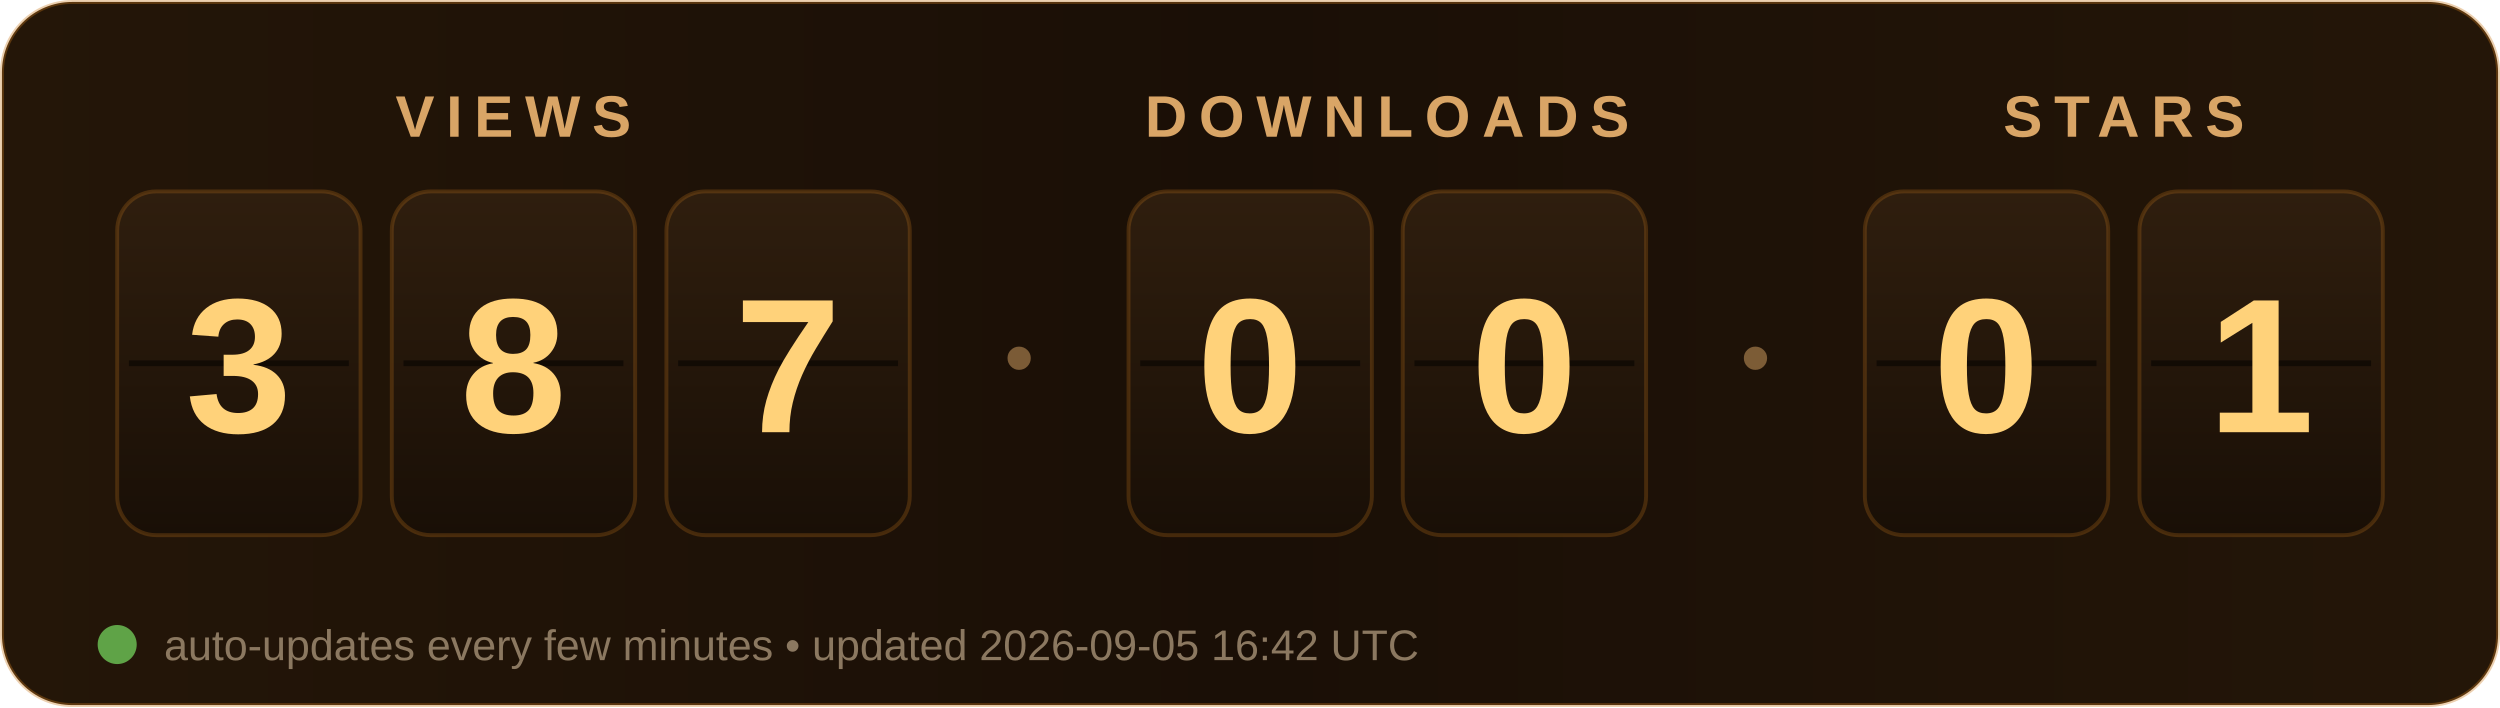
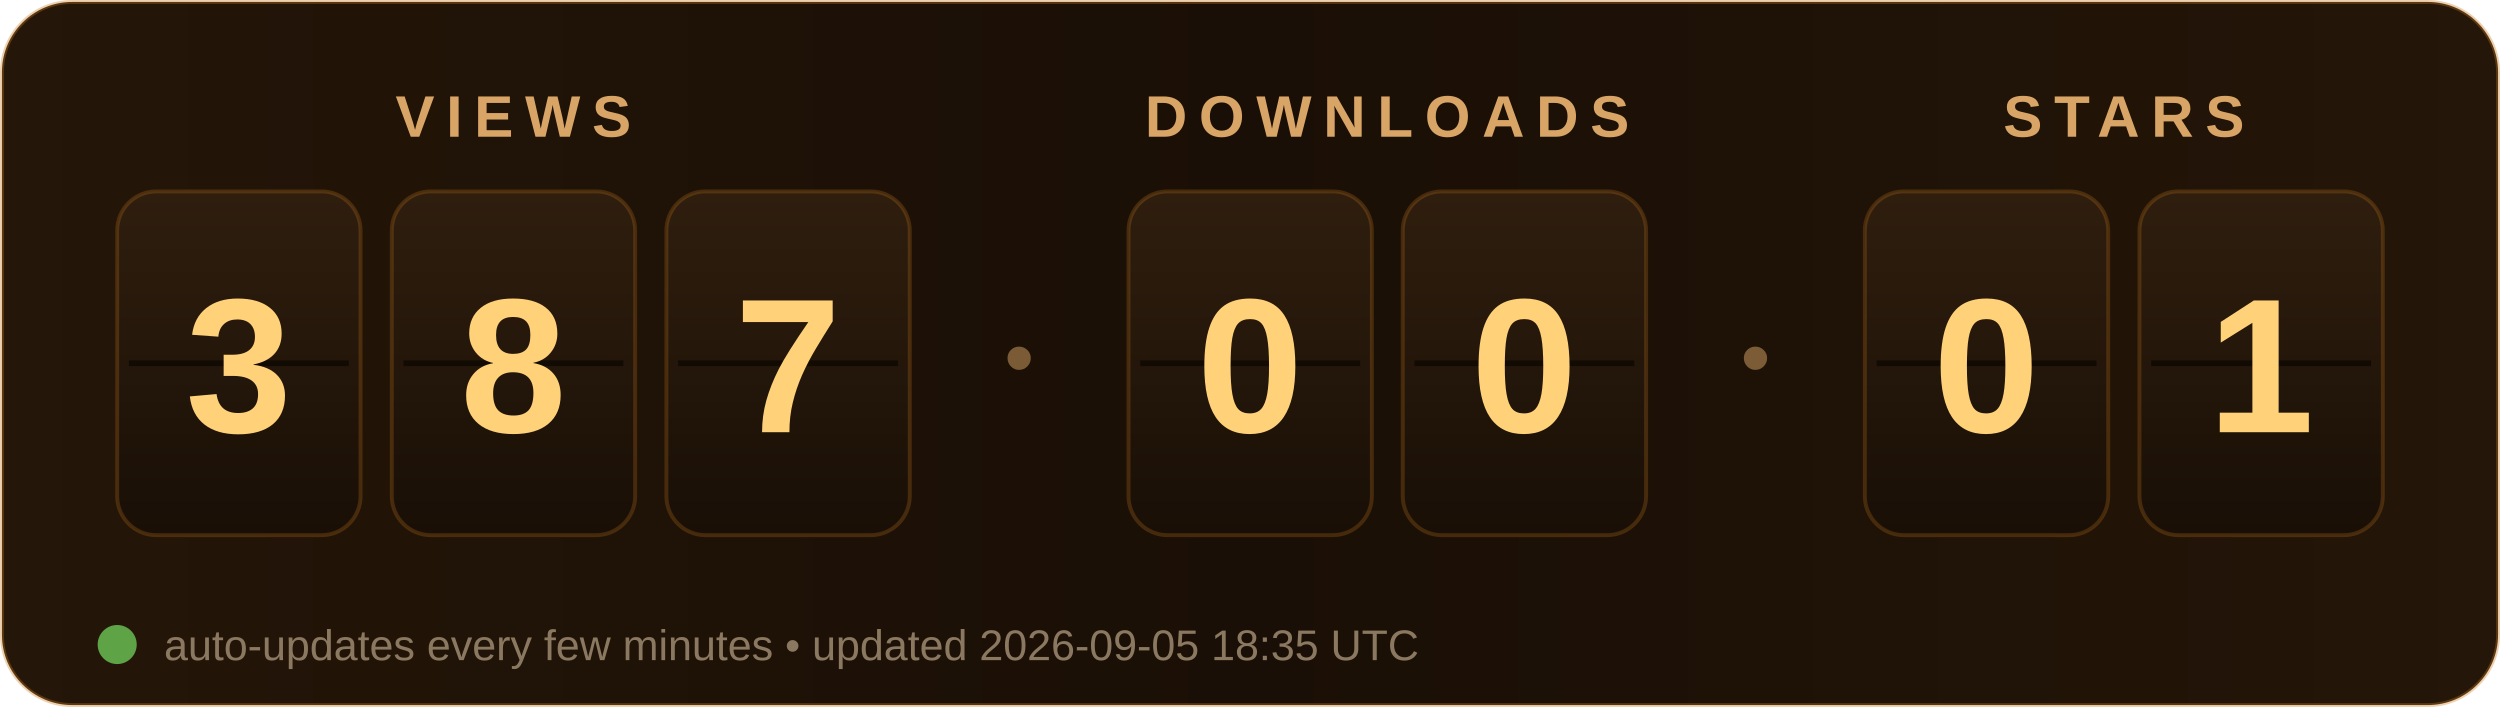
- <svg xmlns="http://www.w3.org/2000/svg" width="640" height="181" viewBox="0 0 640 181" role="img" aria-label="MelonDMA live stats — total views: 387 (tracked since 2026-08-18, GitHub only retains 14 days per API call so earlier history can't be recovered), total downloads: 0, GitHub stars: 1. Updated 2026-09-05 16:42 UTC.">
+ <svg xmlns="http://www.w3.org/2000/svg" width="640" height="181" viewBox="0 0 640 181" role="img" aria-label="MelonDMA live stats — total views: 387 (tracked since 2026-08-18, GitHub only retains 14 days per API call so earlier history can't be recovered), total downloads: 0, GitHub stars: 1. Updated 2026-09-05 18:35 UTC.">
  <defs>
    <linearGradient id="boardBg" x1="0" y1="0" x2="640" y2="0" gradientUnits="userSpaceOnUse">
      <stop offset="0" stop-color="#241608" />
      <stop offset="0.5" stop-color="#1a0f06" />
      <stop offset="1" stop-color="#241608" />
    </linearGradient>
    <linearGradient id="tileBg" x1="0" y1="0" x2="0" y2="88" gradientUnits="userSpaceOnUse">
      <stop offset="0" stop-color="#2f1e0e" />
      <stop offset="1" stop-color="#190f06" />
    </linearGradient>
  </defs>
  <rect x="0.5" y="0.5" width="639" height="180" rx="18" fill="url(#boardBg)" stroke="#C97A1E" stroke-opacity="0.35" />
  <text x="131.4" y="35" text-anchor="middle" font-family="Arial, Helvetica, sans-serif" font-weight="700" font-size="15" letter-spacing="3" fill="#D9A566">VIEWS</text>
  <g transform="translate(30.0,49)">
    <rect width="62.3" height="88" rx="10" fill="url(#tileBg)" stroke="#C97A1E" stroke-opacity="0.25" />
    <line x1="3" y1="44" x2="59.3" y2="44" stroke="#0f0904" stroke-width="1.5" opacity="0.85" />
    <text x="31.1" y="61.64" text-anchor="middle" font-family="Arial, Helvetica, sans-serif" font-weight="900" font-size="49" fill="#FFD27A">3</text>
    <rect x="0" y="44" width="62.3" height="0" rx="10" fill="#3a2410">
      <animate attributeName="height" values="0;88;0" keyTimes="0;0.55;1" dur="0.7s" begin="0.15s" calcMode="spline" keySplines="0.3 0.7 0.3 1;0.3 0 0.7 1" />
      <animate attributeName="y" values="44;0;44" keyTimes="0;0.55;1" dur="0.7s" begin="0.15s" calcMode="spline" keySplines="0.3 0.7 0.3 1;0.3 0 0.7 1" />
    </rect>
  </g>
  <g transform="translate(100.3,49)">
    <rect width="62.3" height="88" rx="10" fill="url(#tileBg)" stroke="#C97A1E" stroke-opacity="0.25" />
    <line x1="3" y1="44" x2="59.3" y2="44" stroke="#0f0904" stroke-width="1.5" opacity="0.85" />
    <text x="31.1" y="61.64" text-anchor="middle" font-family="Arial, Helvetica, sans-serif" font-weight="900" font-size="49" fill="#FFD27A">8</text>
    <rect x="0" y="44" width="62.3" height="0" rx="10" fill="#3a2410">
      <animate attributeName="height" values="0;88;0" keyTimes="0;0.55;1" dur="0.7s" begin="0.24s" calcMode="spline" keySplines="0.3 0.7 0.3 1;0.3 0 0.7 1" />
      <animate attributeName="y" values="44;0;44" keyTimes="0;0.55;1" dur="0.7s" begin="0.24s" calcMode="spline" keySplines="0.3 0.7 0.3 1;0.3 0 0.7 1" />
    </rect>
  </g>
  <g transform="translate(170.6,49)">
    <rect width="62.3" height="88" rx="10" fill="url(#tileBg)" stroke="#C97A1E" stroke-opacity="0.25" />
    <line x1="3" y1="44" x2="59.3" y2="44" stroke="#0f0904" stroke-width="1.5" opacity="0.85" />
    <text x="31.1" y="61.64" text-anchor="middle" font-family="Arial, Helvetica, sans-serif" font-weight="900" font-size="49" fill="#FFD27A">7</text>
    <rect x="0" y="44" width="62.3" height="0" rx="10" fill="#3a2410">
      <animate attributeName="height" values="0;88;0" keyTimes="0;0.55;1" dur="0.7s" begin="0.33s" calcMode="spline" keySplines="0.3 0.7 0.3 1;0.3 0 0.7 1" />
      <animate attributeName="y" values="44;0;44" keyTimes="0;0.55;1" dur="0.7s" begin="0.33s" calcMode="spline" keySplines="0.3 0.7 0.3 1;0.3 0 0.7 1" />
    </rect>
  </g>
  <text x="355.1" y="35" text-anchor="middle" font-family="Arial, Helvetica, sans-serif" font-weight="700" font-size="15" letter-spacing="3" fill="#D9A566">DOWNLOADS</text>
  <g transform="translate(288.9,49)">
    <rect width="62.3" height="88" rx="10" fill="url(#tileBg)" stroke="#C97A1E" stroke-opacity="0.25" />
    <line x1="3" y1="44" x2="59.3" y2="44" stroke="#0f0904" stroke-width="1.5" opacity="0.85" />
    <text x="31.1" y="61.64" text-anchor="middle" font-family="Arial, Helvetica, sans-serif" font-weight="900" font-size="49" fill="#FFD27A">0</text>
    <rect x="0" y="44" width="62.3" height="0" rx="10" fill="#3a2410">
      <animate attributeName="height" values="0;88;0" keyTimes="0;0.55;1" dur="0.7s" begin="0.42s" calcMode="spline" keySplines="0.3 0.7 0.3 1;0.3 0 0.7 1" />
      <animate attributeName="y" values="44;0;44" keyTimes="0;0.55;1" dur="0.7s" begin="0.42s" calcMode="spline" keySplines="0.3 0.7 0.3 1;0.3 0 0.7 1" />
    </rect>
  </g>
  <g transform="translate(359.1,49)">
    <rect width="62.3" height="88" rx="10" fill="url(#tileBg)" stroke="#C97A1E" stroke-opacity="0.25" />
    <line x1="3" y1="44" x2="59.3" y2="44" stroke="#0f0904" stroke-width="1.5" opacity="0.85" />
    <text x="31.1" y="61.64" text-anchor="middle" font-family="Arial, Helvetica, sans-serif" font-weight="900" font-size="49" fill="#FFD27A">0</text>
    <rect x="0" y="44" width="62.3" height="0" rx="10" fill="#3a2410">
      <animate attributeName="height" values="0;88;0" keyTimes="0;0.55;1" dur="0.7s" begin="0.51s" calcMode="spline" keySplines="0.3 0.7 0.3 1;0.3 0 0.7 1" />
      <animate attributeName="y" values="44;0;44" keyTimes="0;0.55;1" dur="0.7s" begin="0.51s" calcMode="spline" keySplines="0.3 0.7 0.3 1;0.3 0 0.7 1" />
    </rect>
  </g>
  <text x="543.7" y="35" text-anchor="middle" font-family="Arial, Helvetica, sans-serif" font-weight="700" font-size="15" letter-spacing="3" fill="#D9A566">STARS</text>
  <g transform="translate(477.4,49)">
    <rect width="62.3" height="88" rx="10" fill="url(#tileBg)" stroke="#C97A1E" stroke-opacity="0.25" />
    <line x1="3" y1="44" x2="59.3" y2="44" stroke="#0f0904" stroke-width="1.5" opacity="0.85" />
    <text x="31.1" y="61.64" text-anchor="middle" font-family="Arial, Helvetica, sans-serif" font-weight="900" font-size="49" fill="#FFD27A">0</text>
    <rect x="0" y="44" width="62.3" height="0" rx="10" fill="#3a2410">
      <animate attributeName="height" values="0;88;0" keyTimes="0;0.55;1" dur="0.7s" begin="0.60s" calcMode="spline" keySplines="0.3 0.7 0.3 1;0.3 0 0.7 1" />
      <animate attributeName="y" values="44;0;44" keyTimes="0;0.55;1" dur="0.7s" begin="0.60s" calcMode="spline" keySplines="0.3 0.7 0.3 1;0.3 0 0.7 1" />
    </rect>
  </g>
  <g transform="translate(547.7,49)">
    <rect width="62.3" height="88" rx="10" fill="url(#tileBg)" stroke="#C97A1E" stroke-opacity="0.25" />
    <line x1="3" y1="44" x2="59.3" y2="44" stroke="#0f0904" stroke-width="1.5" opacity="0.85" />
    <text x="31.1" y="61.64" text-anchor="middle" font-family="Arial, Helvetica, sans-serif" font-weight="900" font-size="49" fill="#FFD27A">1</text>
    <rect x="0" y="44" width="62.3" height="0" rx="10" fill="#3a2410">
      <animate attributeName="height" values="0;88;0" keyTimes="0;0.55;1" dur="0.7s" begin="0.69s" calcMode="spline" keySplines="0.3 0.7 0.3 1;0.3 0 0.7 1" />
      <animate attributeName="y" values="44;0;44" keyTimes="0;0.55;1" dur="0.7s" begin="0.69s" calcMode="spline" keySplines="0.3 0.7 0.3 1;0.3 0 0.7 1" />
    </rect>
  </g>
  <text x="260.9" y="99" text-anchor="middle" font-family="Arial, Helvetica, sans-serif" font-size="22" fill="#D9A566" opacity="0.5">•</text>
  <text x="449.4" y="99" text-anchor="middle" font-family="Arial, Helvetica, sans-serif" font-size="22" fill="#D9A566" opacity="0.5">•</text>
  <circle cx="30" cy="165" r="5" fill="#5FA347">
    <animate attributeName="opacity" values="1;0.35;1" dur="1.8s" repeatCount="indefinite" />
  </circle>
-   <text x="42" y="169" font-family="Arial, Helvetica, sans-serif" font-size="11" fill="#8B7860">auto-updates every few minutes • updated 2026-09-05 16:42 UTC</text>
+   <text x="42" y="169" font-family="Arial, Helvetica, sans-serif" font-size="11" fill="#8B7860">auto-updates every few minutes • updated 2026-09-05 18:35 UTC</text>
</svg>
